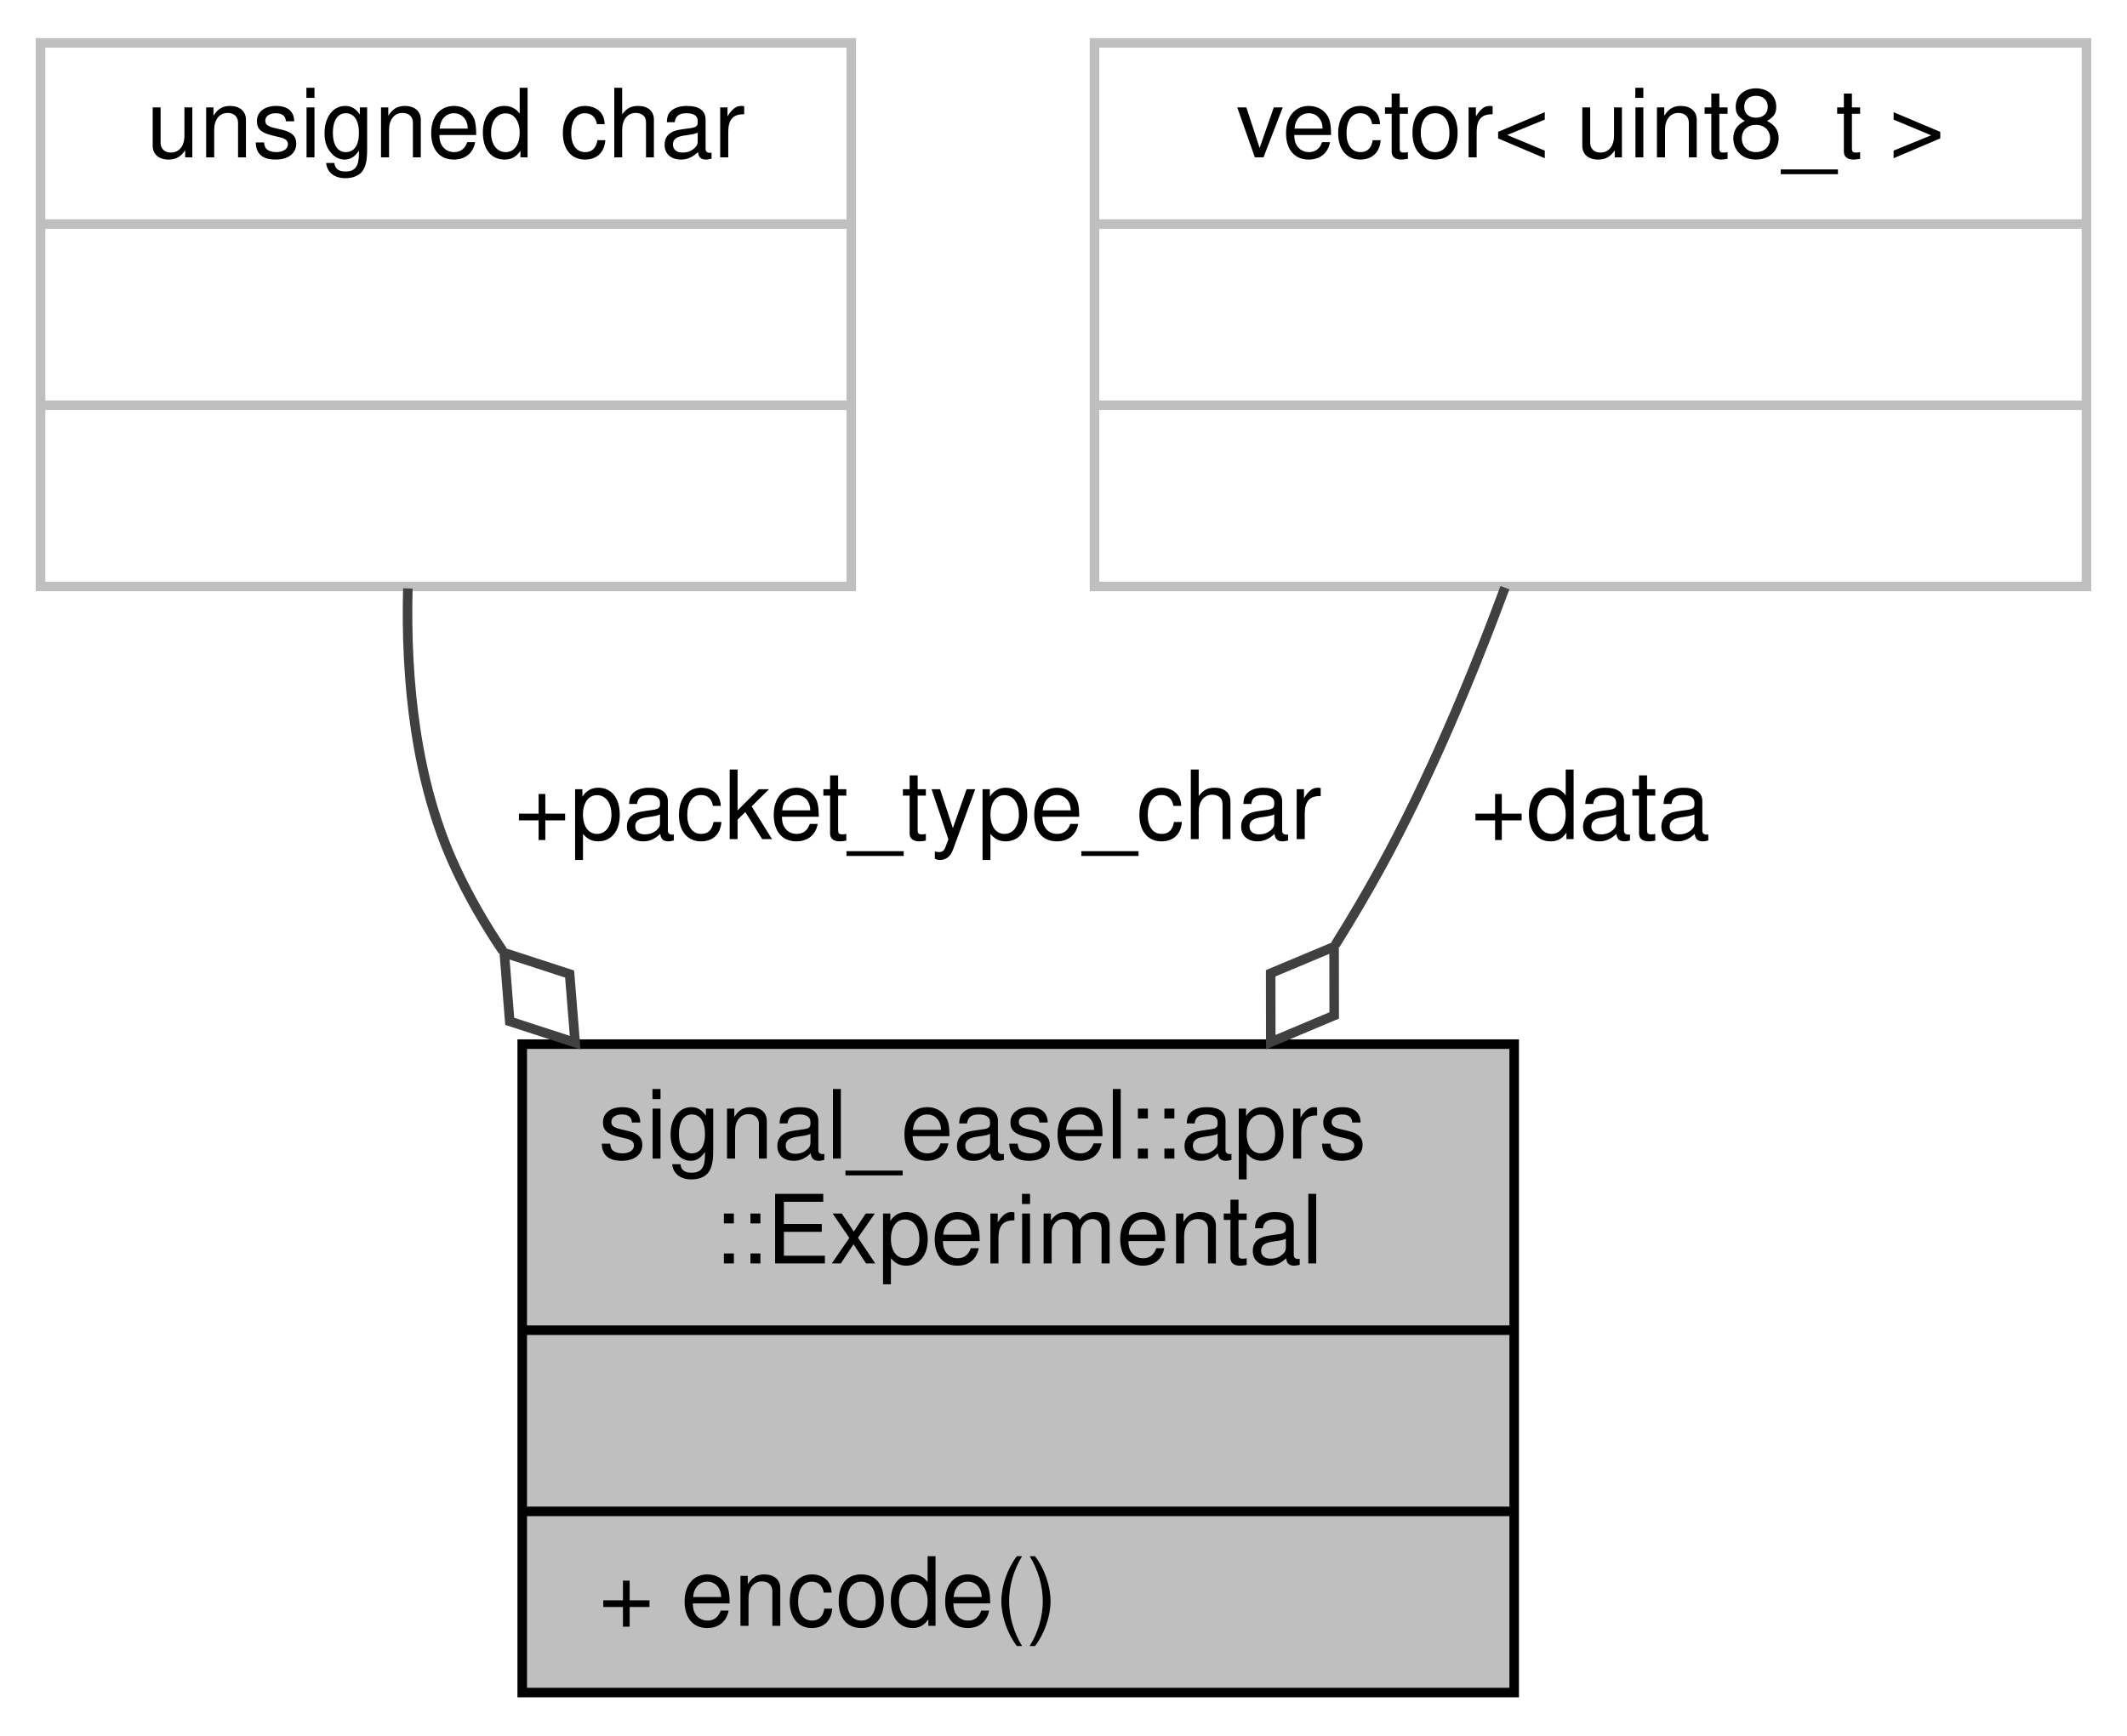
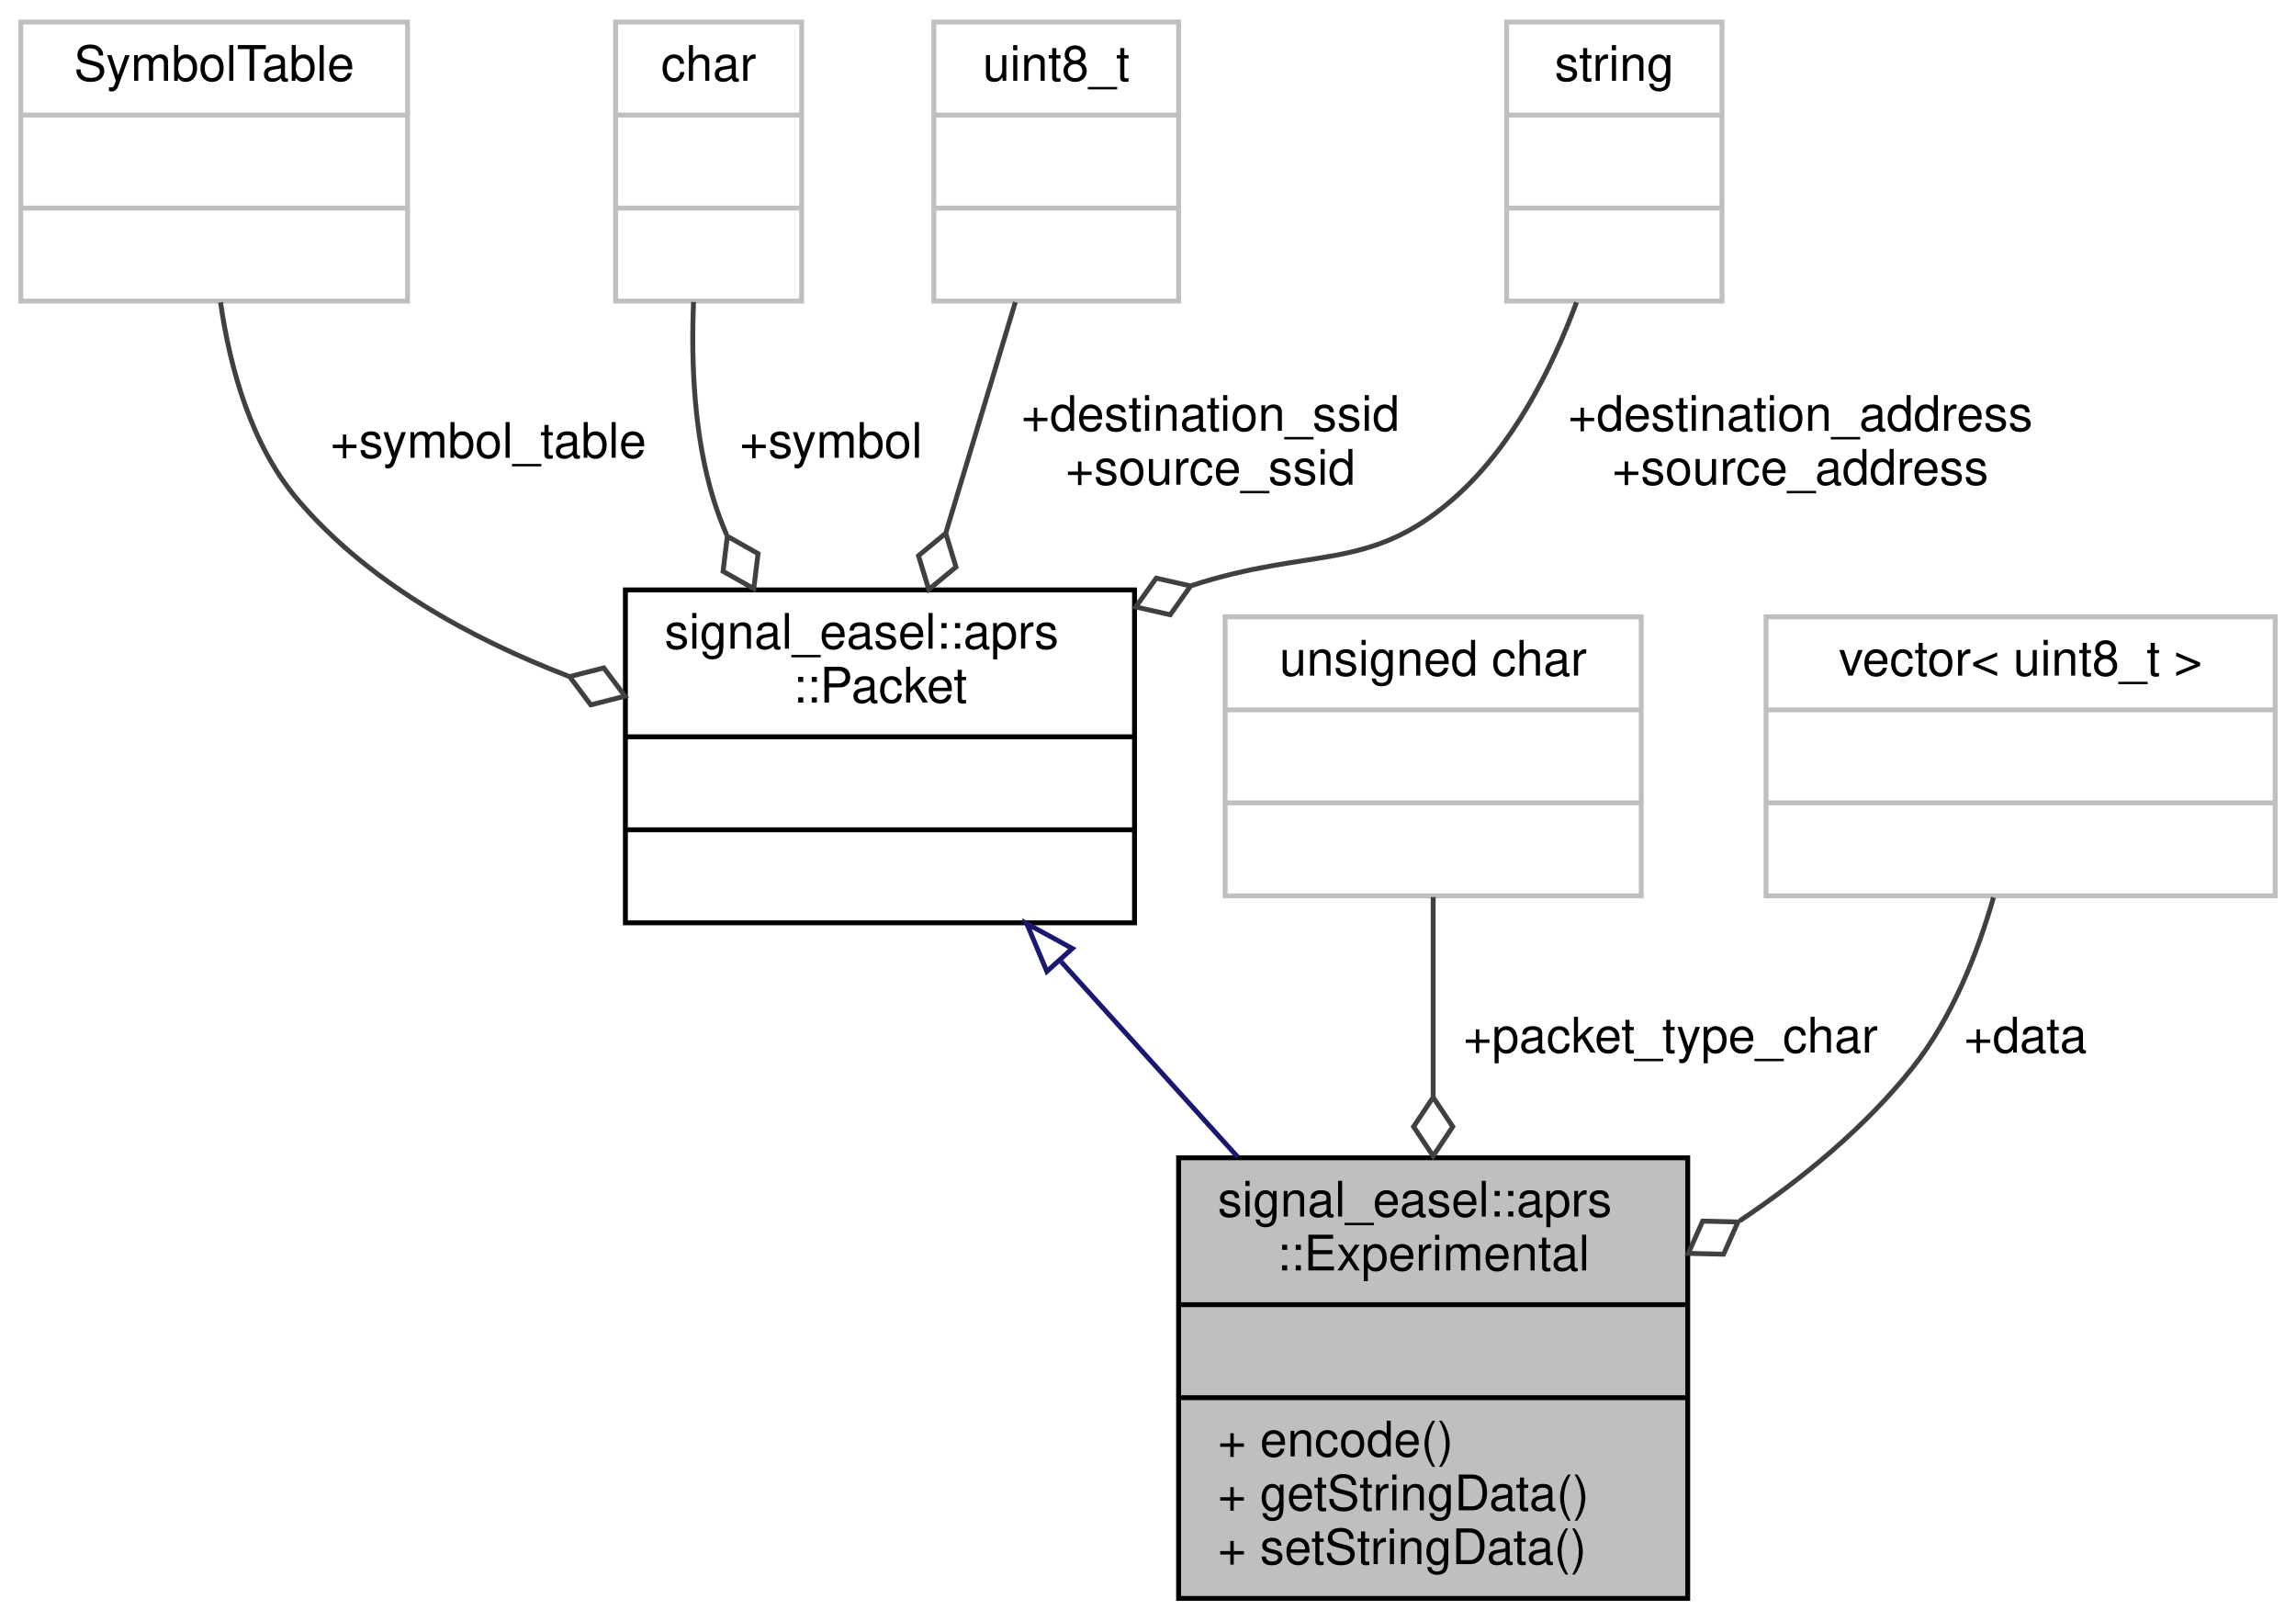
- <svg xmlns="http://www.w3.org/2000/svg" xmlns:xlink="http://www.w3.org/1999/xlink" width="223pt" height="182pt" viewBox="0.00 0.00 222.50 182.00">
-   <g id="graph0" class="graph" transform="scale(1 1) rotate(0) translate(4 178)">
+ <svg xmlns="http://www.w3.org/2000/svg" xmlns:xlink="http://www.w3.org/1999/xlink" width="469pt" height="331pt" viewBox="0.00 0.00 468.50 331.00">
+   <g id="graph0" class="graph" transform="scale(1 1) rotate(0) translate(4 327)">
    <g id="node1" class="node">
      <g id="a_node1">
        <a xlink:title="This packet type will have two { characters at the start.">
-           <polygon fill="#bfbfbf" stroke="black" points="50.5,-0.5 50.5,-68.5 154.5,-68.5 154.5,-0.5 50.5,-0.5" />
-           <text text-anchor="start" x="58.5" y="-56.5" font-family="Helvetica,sans-Serif" font-size="10.00">signal_easel::aprs</text>
-           <text text-anchor="middle" x="102.5" y="-45.5" font-family="Helvetica,sans-Serif" font-size="10.00">::Experimental</text>
-           <polyline fill="none" stroke="black" points="50.5,-38.5 154.5,-38.5 " />
-           <text text-anchor="middle" x="102.5" y="-26.5" font-family="Helvetica,sans-Serif" font-size="10.00"> </text>
-           <polyline fill="none" stroke="black" points="50.5,-19.5 154.5,-19.5 " />
-           <text text-anchor="start" x="58.5" y="-7.5" font-family="Helvetica,sans-Serif" font-size="10.00">+ encode()</text>
+           <polygon fill="#bfbfbf" stroke="black" points="236.5,-0.5 236.5,-90.5 340.5,-90.5 340.5,-0.5 236.5,-0.5" />
+           <text text-anchor="start" x="244.5" y="-78.5" font-family="Helvetica,sans-Serif" font-size="10.00">signal_easel::aprs</text>
+           <text text-anchor="middle" x="288.5" y="-67.5" font-family="Helvetica,sans-Serif" font-size="10.00">::Experimental</text>
+           <polyline fill="none" stroke="black" points="236.5,-60.5 340.5,-60.5 " />
+           <text text-anchor="middle" x="288.5" y="-48.5" font-family="Helvetica,sans-Serif" font-size="10.00"> </text>
+           <polyline fill="none" stroke="black" points="236.5,-41.5 340.5,-41.5 " />
+           <text text-anchor="start" x="244.5" y="-29.5" font-family="Helvetica,sans-Serif" font-size="10.00">+ encode()</text>
+           <text text-anchor="start" x="244.5" y="-18.5" font-family="Helvetica,sans-Serif" font-size="10.00">+ getStringData()</text>
+           <text text-anchor="start" x="244.5" y="-7.5" font-family="Helvetica,sans-Serif" font-size="10.00">+ setStringData()</text>
        </a>
      </g>
    </g>
    <g id="node2" class="node">
      <g id="a_node2">
-         <a xlink:title=" ">
-           <polygon fill="none" stroke="#bfbfbf" points="0,-116.5 0,-173.5 85,-173.5 85,-116.5 0,-116.5" />
-           <text text-anchor="middle" x="42.5" y="-161.5" font-family="Helvetica,sans-Serif" font-size="10.00">unsigned char</text>
-           <polyline fill="none" stroke="#bfbfbf" points="0,-154.5 85,-154.5 " />
-           <text text-anchor="middle" x="42.5" y="-142.5" font-family="Helvetica,sans-Serif" font-size="10.00"> </text>
-           <polyline fill="none" stroke="#bfbfbf" points="0,-135.5 85,-135.5 " />
-           <text text-anchor="middle" x="42.5" y="-123.5" font-family="Helvetica,sans-Serif" font-size="10.00"> </text>
+         <a xlink:href="structsignal__easel_1_1aprs_1_1Packet.html" target="_top" xlink:title=" ">
+           <polygon fill="none" stroke="black" points="123.5,-138.5 123.5,-206.5 227.5,-206.5 227.5,-138.5 123.5,-138.5" />
+           <text text-anchor="start" x="131.5" y="-194.5" font-family="Helvetica,sans-Serif" font-size="10.00">signal_easel::aprs</text>
+           <text text-anchor="middle" x="175.5" y="-183.5" font-family="Helvetica,sans-Serif" font-size="10.00">::Packet</text>
+           <polyline fill="none" stroke="black" points="123.5,-176.5 227.5,-176.5 " />
+           <text text-anchor="middle" x="175.5" y="-164.5" font-family="Helvetica,sans-Serif" font-size="10.00"> </text>
+           <polyline fill="none" stroke="black" points="123.5,-157.5 227.5,-157.5 " />
+           <text text-anchor="middle" x="175.5" y="-145.5" font-family="Helvetica,sans-Serif" font-size="10.00"> </text>
        </a>
      </g>
    </g>
    <g id="edge1" class="edge">
-       <path fill="none" stroke="#404040" d="M38.51,-116.29C38.26,-106.63 39.33,-95.97 43.5,-87 44.9,-83.98 46.58,-81.07 48.46,-78.28" />
-       <polygon fill="none" stroke="#404040" points="48.62,-78.08 49.19,-70.89 56.05,-68.66 55.47,-75.85 48.62,-78.08" />
-       <text text-anchor="middle" x="92" y="-90" font-family="Helvetica,sans-Serif" font-size="10.00"> +packet_type_char</text>
+       <path fill="none" stroke="midnightblue" d="M212.5,-130.57C224.05,-117.8 236.84,-103.65 248.58,-90.66" />
+       <polygon fill="none" stroke="midnightblue" points="209.59,-128.57 205.49,-138.33 214.79,-133.26 209.59,-128.57" />
    </g>
    <g id="node3" class="node">
      <g id="a_node3">
        <a xlink:title=" ">
-           <polygon fill="none" stroke="#bfbfbf" points="110.5,-116.5 110.5,-173.5 214.5,-173.5 214.5,-116.5 110.5,-116.5" />
-           <text text-anchor="middle" x="162.5" y="-161.5" font-family="Helvetica,sans-Serif" font-size="10.00">vector&lt; uint8_t &gt;</text>
-           <polyline fill="none" stroke="#bfbfbf" points="110.5,-154.5 214.5,-154.5 " />
-           <text text-anchor="middle" x="162.5" y="-142.5" font-family="Helvetica,sans-Serif" font-size="10.00"> </text>
-           <polyline fill="none" stroke="#bfbfbf" points="110.5,-135.5 214.5,-135.5 " />
-           <text text-anchor="middle" x="162.5" y="-123.5" font-family="Helvetica,sans-Serif" font-size="10.00"> </text>
+           <polygon fill="none" stroke="#bfbfbf" points="0,-265.5 0,-322.5 79,-322.5 79,-265.5 0,-265.5" />
+           <text text-anchor="middle" x="39.5" y="-310.5" font-family="Helvetica,sans-Serif" font-size="10.00">SymbolTable</text>
+           <polyline fill="none" stroke="#bfbfbf" points="0,-303.5 79,-303.5 " />
+           <text text-anchor="middle" x="39.5" y="-291.5" font-family="Helvetica,sans-Serif" font-size="10.00"> </text>
+           <polyline fill="none" stroke="#bfbfbf" points="0,-284.5 79,-284.5 " />
+           <text text-anchor="middle" x="39.5" y="-272.5" font-family="Helvetica,sans-Serif" font-size="10.00"> </text>
        </a>
      </g>
    </g>
    <g id="edge2" class="edge">
-       <path fill="none" stroke="#404040" d="M153.53,-116.37C149.99,-106.82 145.55,-96.21 140.5,-87 139.03,-84.32 137.43,-81.61 135.75,-78.92" />
-       <polygon fill="none" stroke="#404040" points="135.62,-78.72 128.97,-75.93 128.98,-68.71 135.63,-71.51 135.62,-78.72" />
-       <text text-anchor="middle" x="162.5" y="-90" font-family="Helvetica,sans-Serif" font-size="10.00"> +data</text>
+       <path fill="none" stroke="#404040" d="M40.8,-265.24C42.73,-251.77 47.05,-236.13 56.5,-225 70.81,-208.13 91.67,-196.63 111.94,-188.85" />
+       <polygon fill="none" stroke="#404040" points="112.11,-188.79 116.43,-183.02 123.42,-184.8 119.09,-190.57 112.11,-188.79" />
+       <text text-anchor="middle" x="95.5" y="-233.5" font-family="Helvetica,sans-Serif" font-size="10.00"> +symbol_table</text>
+     </g>
+     <g id="node4" class="node">
+       <g id="a_node4">
+         <a xlink:title=" ">
+           <polygon fill="none" stroke="#bfbfbf" points="121.5,-265.5 121.5,-322.5 159.5,-322.5 159.5,-265.5 121.5,-265.5" />
+           <text text-anchor="middle" x="140.5" y="-310.5" font-family="Helvetica,sans-Serif" font-size="10.00">char</text>
+           <polyline fill="none" stroke="#bfbfbf" points="121.5,-303.5 159.5,-303.5 " />
+           <text text-anchor="middle" x="140.5" y="-291.5" font-family="Helvetica,sans-Serif" font-size="10.00"> </text>
+           <polyline fill="none" stroke="#bfbfbf" points="121.5,-284.5 159.5,-284.5 " />
+           <text text-anchor="middle" x="140.5" y="-272.5" font-family="Helvetica,sans-Serif" font-size="10.00"> </text>
+         </a>
+       </g>
+     </g>
+     <g id="edge3" class="edge">
+       <path fill="none" stroke="#404040" d="M137.42,-265.32C136.9,-252.75 137.53,-237.86 141.5,-225 142.25,-222.56 143.16,-220.13 144.19,-217.72" />
+       <polygon fill="none" stroke="#404040" points="144.32,-217.46 143.45,-210.3 149.72,-206.75 150.59,-213.91 144.32,-217.46" />
+       <text text-anchor="middle" x="165.5" y="-233.5" font-family="Helvetica,sans-Serif" font-size="10.00"> +symbol</text>
+     </g>
+     <g id="node5" class="node">
+       <g id="a_node5">
+         <a xlink:title=" ">
+           <polygon fill="none" stroke="#bfbfbf" points="186.5,-265.5 186.5,-322.5 236.5,-322.5 236.5,-265.5 186.5,-265.5" />
+           <text text-anchor="middle" x="211.5" y="-310.5" font-family="Helvetica,sans-Serif" font-size="10.00">uint8_t</text>
+           <polyline fill="none" stroke="#bfbfbf" points="186.5,-303.5 236.5,-303.5 " />
+           <text text-anchor="middle" x="211.5" y="-291.5" font-family="Helvetica,sans-Serif" font-size="10.00"> </text>
+           <polyline fill="none" stroke="#bfbfbf" points="186.5,-284.5 236.5,-284.5 " />
+           <text text-anchor="middle" x="211.5" y="-272.5" font-family="Helvetica,sans-Serif" font-size="10.00"> </text>
+         </a>
+       </g>
+     </g>
+     <g id="edge4" class="edge">
+       <path fill="none" stroke="#404040" d="M203.15,-265.28C198.95,-251.33 193.74,-234.06 188.99,-218.28" />
+       <polygon fill="none" stroke="#404040" points="188.93,-218.08 183.37,-213.49 185.47,-206.59 191.03,-211.18 188.93,-218.08" />
+       <text text-anchor="middle" x="243" y="-239" font-family="Helvetica,sans-Serif" font-size="10.00"> +destination_ssid</text>
+       <text text-anchor="middle" x="243" y="-228" font-family="Helvetica,sans-Serif" font-size="10.00">+source_ssid</text>
+     </g>
+     <g id="node6" class="node">
+       <g id="a_node6">
+         <a xlink:title=" ">
+           <polygon fill="none" stroke="#bfbfbf" points="303.5,-265.5 303.5,-322.5 347.5,-322.5 347.5,-265.5 303.5,-265.5" />
+           <text text-anchor="middle" x="325.5" y="-310.5" font-family="Helvetica,sans-Serif" font-size="10.00">string</text>
+           <polyline fill="none" stroke="#bfbfbf" points="303.5,-303.5 347.5,-303.5 " />
+           <text text-anchor="middle" x="325.5" y="-291.5" font-family="Helvetica,sans-Serif" font-size="10.00"> </text>
+           <polyline fill="none" stroke="#bfbfbf" points="303.5,-284.5 347.5,-284.5 " />
+           <text text-anchor="middle" x="325.5" y="-272.5" font-family="Helvetica,sans-Serif" font-size="10.00"> </text>
+         </a>
+       </g>
+     </g>
+     <g id="edge5" class="edge">
+       <path fill="none" stroke="#404040" d="M317.78,-265.24C312.65,-251.43 304.59,-235.5 292.5,-225 275.23,-210 263.69,-215.39 239.13,-207.38" />
+       <polygon fill="none" stroke="#404040" points="238.96,-207.31 231.93,-208.9 227.75,-203.02 234.79,-201.43 238.96,-207.31" />
+       <text text-anchor="middle" x="363.5" y="-239" font-family="Helvetica,sans-Serif" font-size="10.00"> +destination_address</text>
+       <text text-anchor="middle" x="363.5" y="-228" font-family="Helvetica,sans-Serif" font-size="10.00">+source_address</text>
+     </g>
+     <g id="node7" class="node">
+       <g id="a_node7">
+         <a xlink:title=" ">
+           <polygon fill="none" stroke="#bfbfbf" points="246,-144 246,-201 331,-201 331,-144 246,-144" />
+           <text text-anchor="middle" x="288.5" y="-189" font-family="Helvetica,sans-Serif" font-size="10.00">unsigned char</text>
+           <polyline fill="none" stroke="#bfbfbf" points="246,-182 331,-182 " />
+           <text text-anchor="middle" x="288.5" y="-170" font-family="Helvetica,sans-Serif" font-size="10.00"> </text>
+           <polyline fill="none" stroke="#bfbfbf" points="246,-163 331,-163 " />
+           <text text-anchor="middle" x="288.5" y="-151" font-family="Helvetica,sans-Serif" font-size="10.00"> </text>
+         </a>
+       </g>
+     </g>
+     <g id="edge6" class="edge">
+       <path fill="none" stroke="#404040" d="M288.5,-143.76C288.5,-131.74 288.5,-117.21 288.5,-103.09" />
+       <polygon fill="none" stroke="#404040" points="288.5,-102.86 284.5,-96.86 288.5,-90.86 292.5,-96.86 288.5,-102.86" />
+       <text text-anchor="middle" x="337" y="-112" font-family="Helvetica,sans-Serif" font-size="10.00"> +packet_type_char</text>
+     </g>
+     <g id="node8" class="node">
+       <g id="a_node8">
+         <a xlink:title=" ">
+           <polygon fill="none" stroke="#bfbfbf" points="356.5,-144 356.5,-201 460.5,-201 460.5,-144 356.5,-144" />
+           <text text-anchor="middle" x="408.5" y="-189" font-family="Helvetica,sans-Serif" font-size="10.00">vector&lt; uint8_t &gt;</text>
+           <polyline fill="none" stroke="#bfbfbf" points="356.5,-182 460.5,-182 " />
+           <text text-anchor="middle" x="408.5" y="-170" font-family="Helvetica,sans-Serif" font-size="10.00"> </text>
+           <polyline fill="none" stroke="#bfbfbf" points="356.5,-163 460.5,-163 " />
+           <text text-anchor="middle" x="408.5" y="-151" font-family="Helvetica,sans-Serif" font-size="10.00"> </text>
+         </a>
+       </g>
+     </g>
+     <g id="edge7" class="edge">
+       <path fill="none" stroke="#404040" d="M402.96,-143.69C399.63,-132.08 394.44,-119 386.5,-109 376.85,-96.84 364.15,-86.34 351.1,-77.61" />
+       <polygon fill="none" stroke="#404040" points="350.76,-77.39 343.55,-77.57 340.62,-70.98 347.83,-70.81 350.76,-77.39" />
+       <text text-anchor="middle" x="409.5" y="-112" font-family="Helvetica,sans-Serif" font-size="10.00"> +data</text>
    </g>
  </g>
</svg>
